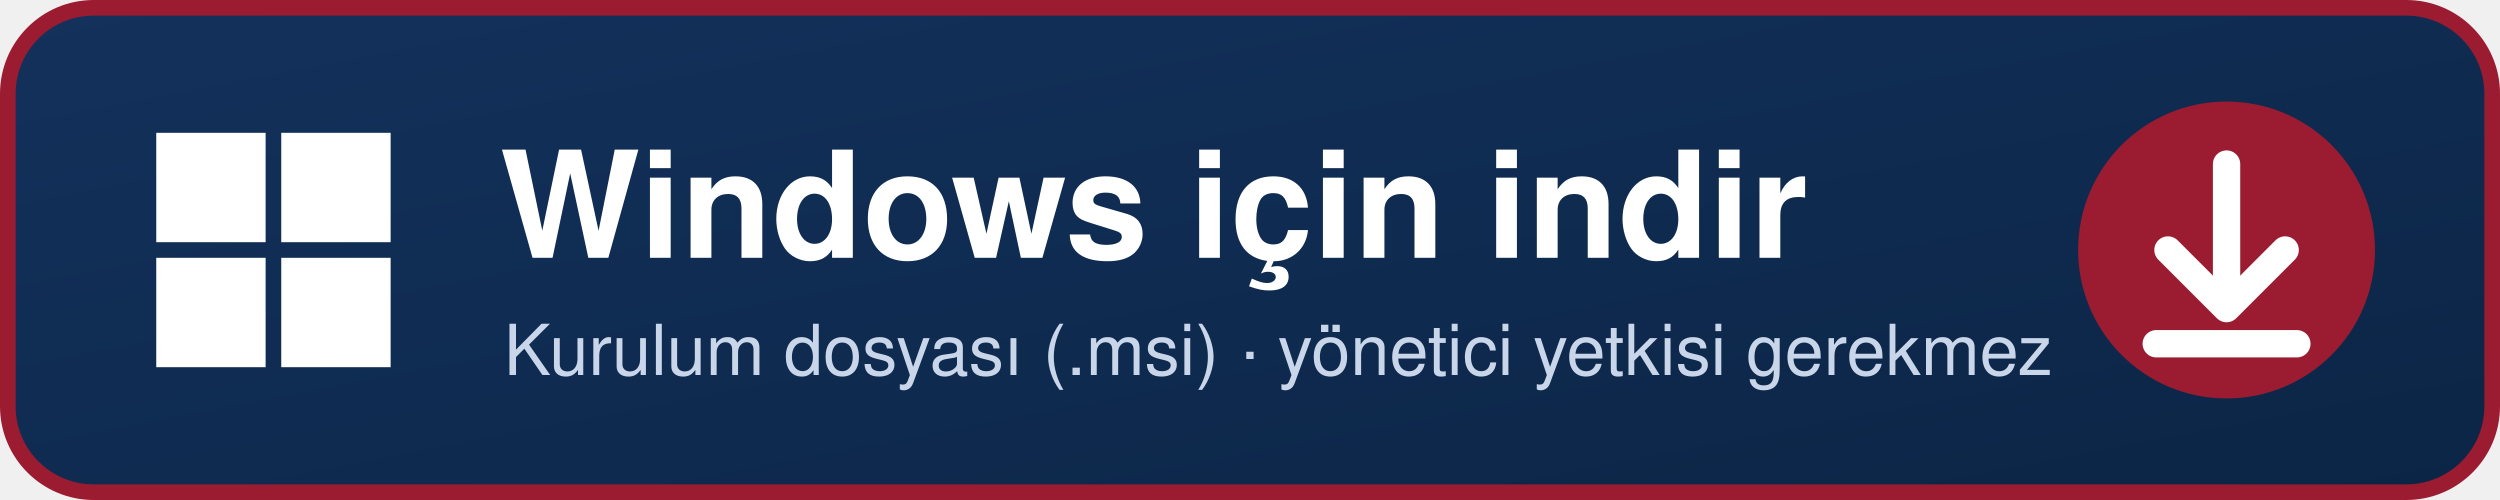
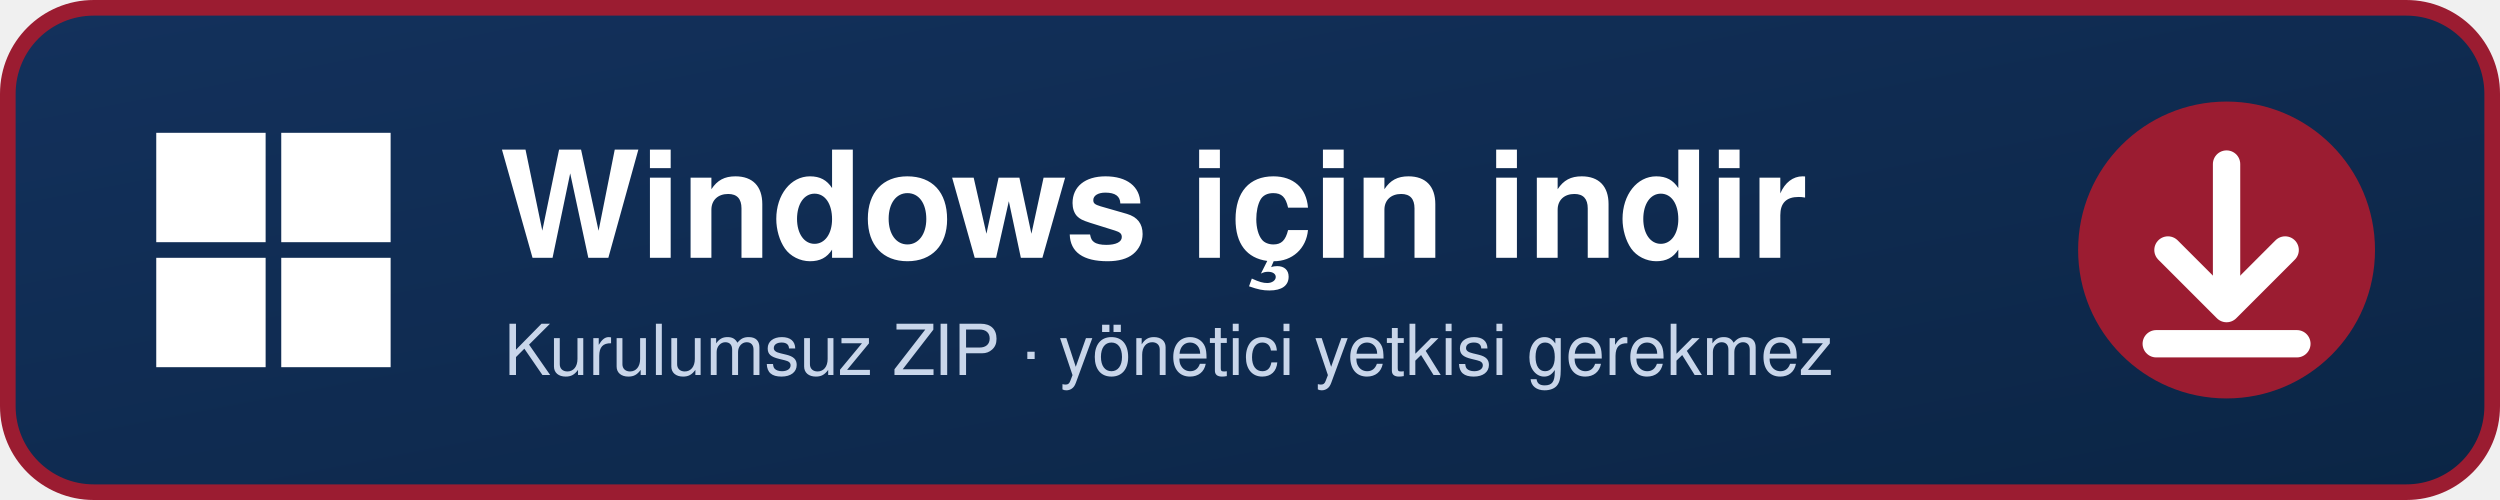
<svg xmlns="http://www.w3.org/2000/svg" width="640" height="128" viewBox="0 0 640 128" role="img" aria-label="Windows için indir">
  <defs>
    <linearGradient id="bg" x1="0" y1="0" x2="1" y2="1">
      <stop offset="0" stop-color="#13315c" />
      <stop offset="1" stop-color="#0b2545" />
    </linearGradient>
  </defs>
  <rect x="2" y="2" width="636" height="124" rx="22" fill="url(#bg)" stroke="#9b1c31" stroke-width="4" />
  <g fill="#ffffff" transform="translate(40 34)">
    <rect x="0" y="0" width="28" height="28" />
    <rect x="32" y="0" width="28" height="28" />
    <rect x="0" y="32" width="28" height="28" />
    <rect x="32" y="32" width="28" height="28" />
  </g>
  <g font-family="Segoe UI, Helvetica, Arial, sans-serif" fill="#ffffff">
    <text x="128" y="66" font-size="38" font-weight="700">Windows için indir</text>
-     <text x="129" y="96" font-size="18" fill="#c9d6ea">Kurulum dosyası (.msi) · yönetici yetkisi gerekmez</text>
+     <text x="129" y="96" font-size="18" fill="#c9d6ea">Kurulumsuz ZIP · yönetici yetkisi gerekmez</text>
  </g>
  <circle cx="570" cy="64" r="38" fill="#9b1c31" />
  <g fill="none" stroke="#ffffff" stroke-width="7" stroke-linecap="round" stroke-linejoin="round">
    <path d="M570 42 V78" />
    <path d="M555 64 L570 79 L585 64" />
    <path d="M552 88 H588" />
  </g>
</svg>
